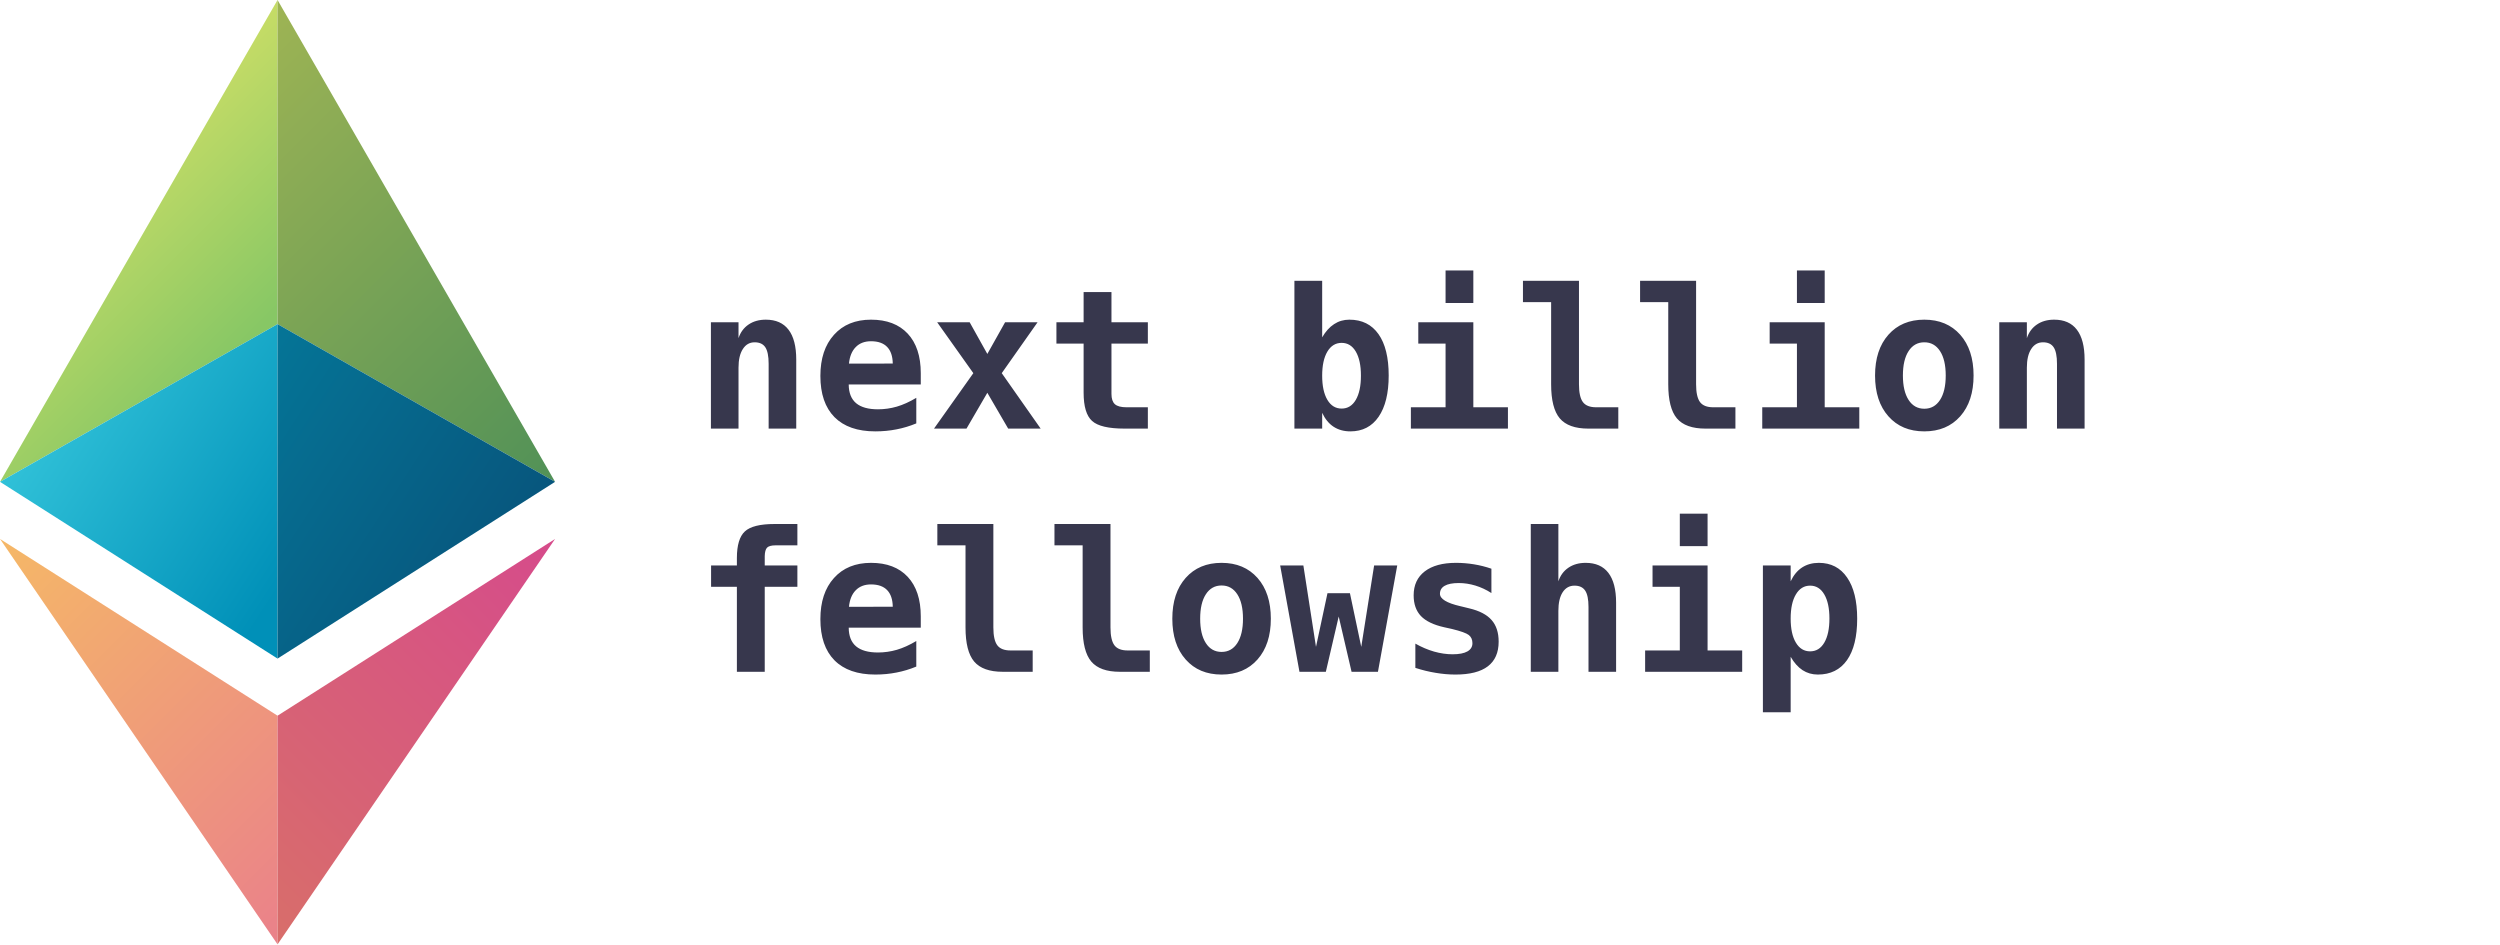
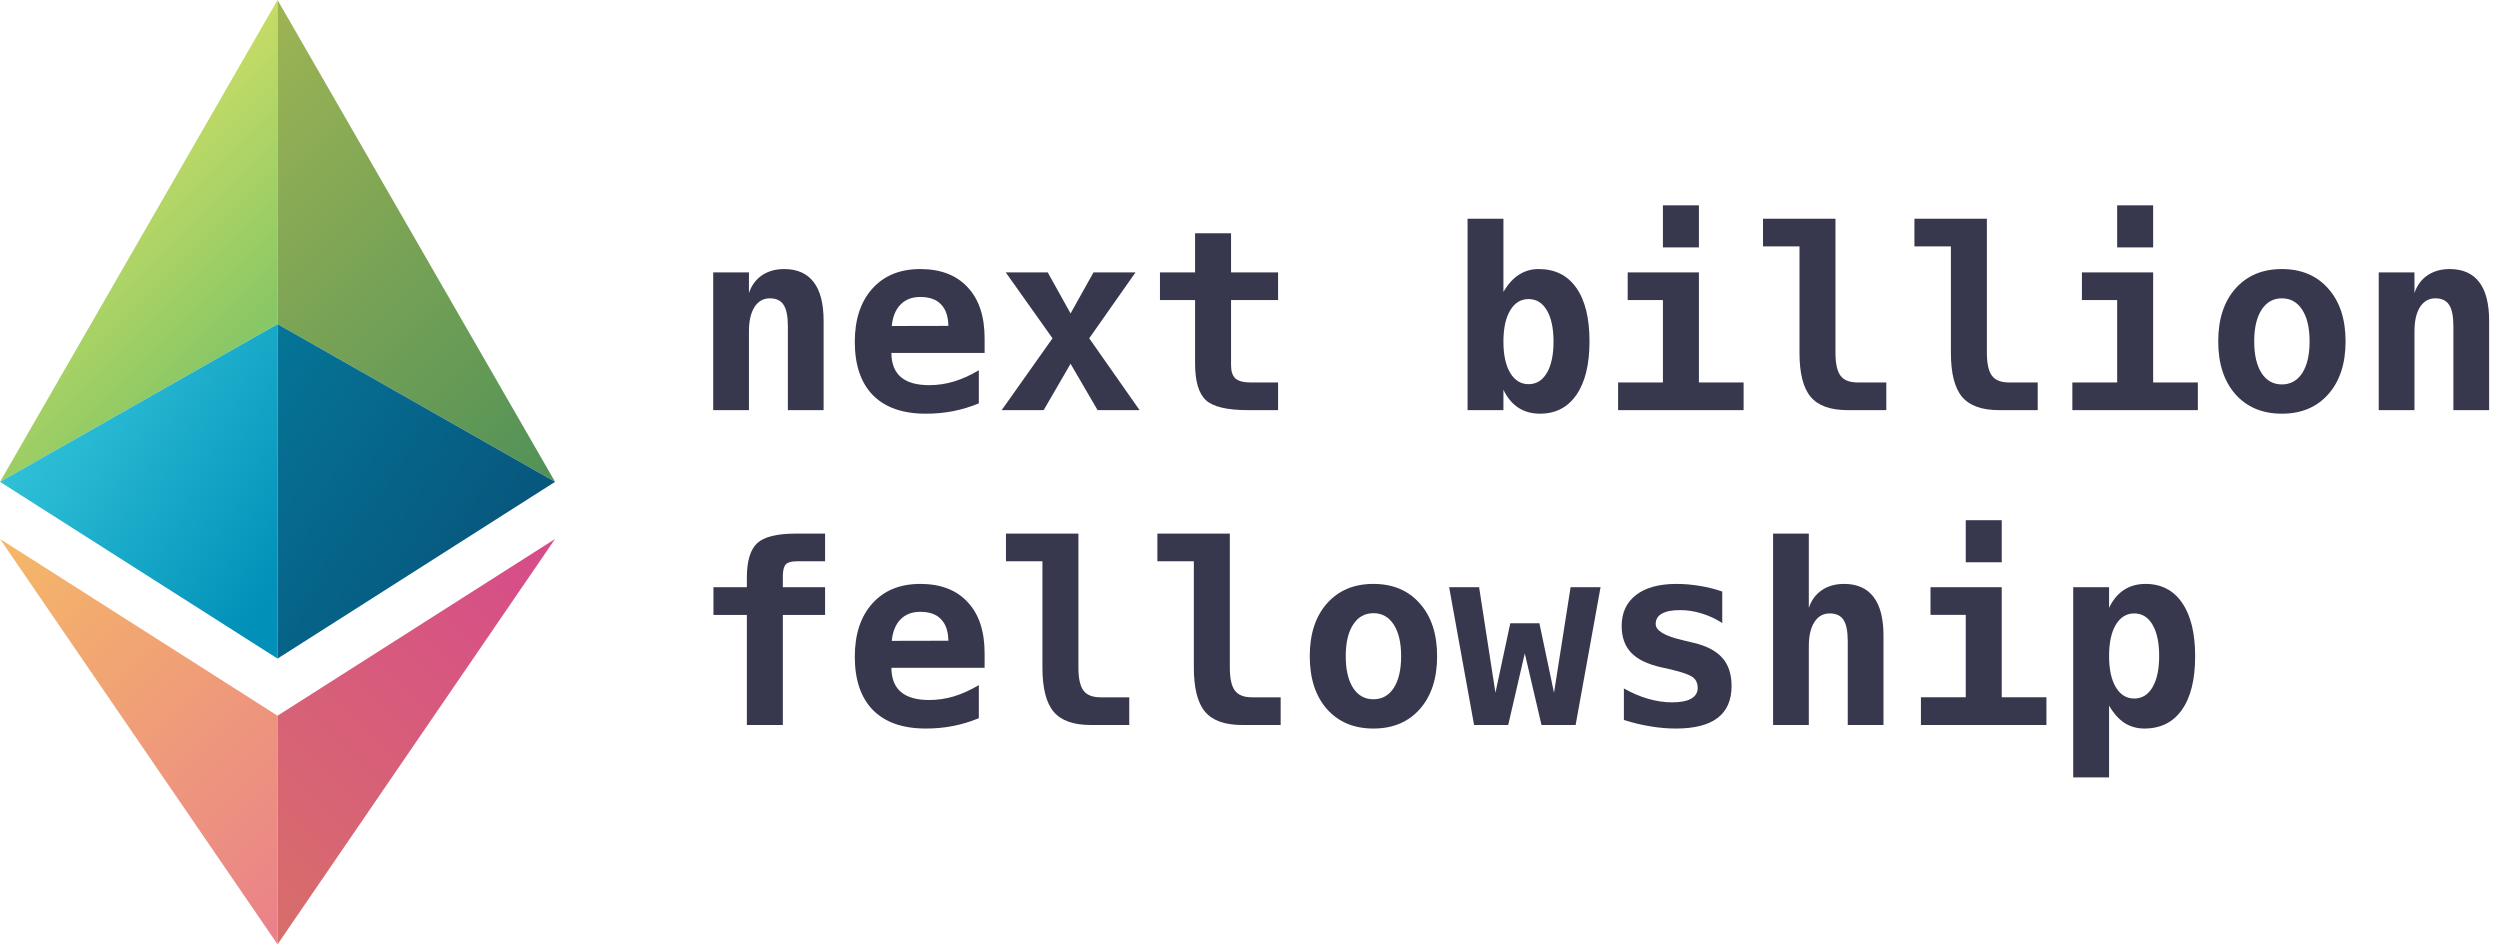
<svg xmlns="http://www.w3.org/2000/svg" version="1.1" id="Layer_1" x="0px" y="0px" width="479.766px" height="181.228px" viewBox="0 0 479.766 181.228" enable-background="new 0 0 479.766 181.228" xml:space="preserve">
  <defs id="defs251">
    <rect x="117.889" y="34.987" width="344.07" height="112.365" id="rect6483" />
    <rect x="131.031" y="157.312" width="282.719" height="23.916" id="rect4978" />
  </defs>
  <g id="g234">
    <g id="g232">
      <linearGradient id="SVGID_1_" gradientUnits="userSpaceOnUse" x1="-1.3" y1="104.726" x2="64.232" y2="170.258">
        <stop offset="0" style="stop-color:#F5B867" id="stop190" />
        <stop offset="1" style="stop-color:#EA818A" id="stop192" />
      </linearGradient>
      <polygon fill="url(#SVGID_1_)" points="0,103.426 53.262,181.228 53.262,137.348   " id="polygon195" />
      <linearGradient id="SVGID_2_" gradientUnits="userSpaceOnUse" x1="16.83" y1="36.432" x2="46.583" y2="66.185">
        <stop offset="0" style="stop-color:#C6DC66" id="stop197" />
        <stop offset="1" style="stop-color:#87C765" id="stop199" />
      </linearGradient>
      <polygon fill="url(#SVGID_2_)" points="53.262,62.032 53.262,0 0,92.466 53.262,62.201   " id="polygon202" />
      <linearGradient id="SVGID_3_" gradientUnits="userSpaceOnUse" x1="14.812" y1="69.658" x2="61.908" y2="100.243">
        <stop offset="0" style="stop-color:#30C1D8" id="stop204" />
        <stop offset="1" style="stop-color:#0090B8" id="stop206" />
      </linearGradient>
      <polygon fill="url(#SVGID_3_)" points="53.262,62.201 0,92.466 53.262,126.388   " id="polygon209" />
      <linearGradient id="SVGID_4_" gradientUnits="userSpaceOnUse" x1="42.292" y1="170.258" x2="107.824" y2="104.726">
        <stop offset="0" style="stop-color:#D86E6A" id="stop211" />
        <stop offset="1" style="stop-color:#D64B8B" id="stop213" />
      </linearGradient>
      <polygon fill="url(#SVGID_4_)" points="53.262,181.228 106.524,103.426 53.262,137.348   " id="polygon216" />
      <linearGradient id="SVGID_5_" gradientUnits="userSpaceOnUse" x1="37.712" y1="15.55" x2="110.575" y2="88.414">
        <stop offset="0" style="stop-color:#9EB454" id="stop218" />
        <stop offset="1" style="stop-color:#519157" id="stop220" />
      </linearGradient>
      <polygon fill="url(#SVGID_5_)" points="53.262,62.201 106.524,92.466 53.262,0 53.262,62.032   " id="polygon223" />
      <linearGradient id="SVGID_6_" gradientUnits="userSpaceOnUse" x1="39.59" y1="83.254" x2="90.877" y2="116.56">
        <stop offset="0" style="stop-color:#057597" id="stop225" />
        <stop offset="1" style="stop-color:#07567D" id="stop227" />
      </linearGradient>
      <polygon fill="url(#SVGID_6_)" points="53.262,126.388 106.524,92.466 53.262,62.201   " id="polygon230" />
    </g>
-     <text xml:space="preserve" id="text6481" style="font-weight:bold;font-size:37.333px;font-family:'DejaVu Sans Mono';-inkscape-font-specification:'DejaVu Sans Mono Bold';white-space:pre;shape-inside:url(#rect6483);fill:#37374d;fill-opacity:1;stroke-width:0" transform="translate(15.39781,14.2366)">
-       <tspan x="117.889" y="68.018" id="tspan6528">next billion
- </tspan>
-       <tspan x="117.889" y="114.684" id="tspan6530">fellowship
- </tspan>
-     </text>
+     <g aria-label="next billion fellowship " transform="matrix(1.13116,0,0,1.132903,-0.5344948,-3.697968)" id="text6481" style="font-weight:bold;font-size:42.667px;font-family:'DejaVu Sans Mono';-inkscape-font-specification:'DejaVu Sans Mono Bold';white-space:pre;shape-inside:url(#rect6483);fill:#37374d;stroke-width:0">
+       <path d="m 140.201,57.591 v 15.146 h -6.063 V 58.528 q 0,-2.542 -0.729,-3.625 -0.708,-1.104 -2.333,-1.104 -1.646,0 -2.604,1.479 -0.938,1.479 -0.938,4.104 v 13.354 h -6.062 v -23.333 h 6.062 v 3.5 q 0.646,-1.938 2.208,-3 1.562,-1.063 3.771,-1.063 3.313,0 5,2.208 1.688,2.188 1.688,6.542 z" id="path2964" />
+       <path d="m 166.535,71.591 q -2.125,0.875 -4.333,1.313 -2.208,0.438 -4.667,0.438 -5.854,0 -8.958,-3.125 -3.083,-3.146 -3.083,-9.042 0,-5.708 2.979,-9.021 2.979,-3.313 8.125,-3.313 5.188,0 8.042,3.083 2.875,3.063 2.875,8.646 v 2.479 H 151.701 q 0.021,2.75 1.625,4.104 1.604,1.354 4.792,1.354 2.104,0 4.146,-0.604 2.042,-0.604 4.271,-1.917 z m -5.167,-13.125 q -0.042,-2.417 -1.25,-3.646 -1.188,-1.25 -3.521,-1.25 -2.104,0 -3.354,1.292 -1.25,1.271 -1.479,3.625 z" id="path2966" />
+       <path d="m 193.118,49.403 -7.854,11.167 8.542,12.167 h -7.125 l -4.583,-7.854 -4.562,7.854 h -7.125 l 8.625,-12.167 -7.938,-11.167 h 7.125 l 3.875,6.958 3.896,-6.958 z" id="path2968" />
+       <path d="m 209.326,42.778 v 6.625 h 7.979 v 4.688 h -7.979 v 11.042 q 0,1.563 0.75,2.25 0.771,0.667 2.542,0.667 h 4.688 v 4.688 h -5.125 q -5.25,0 -7.104,-1.667 -1.854,-1.688 -1.854,-6.229 V 54.091 h -5.958 v -4.688 h 5.958 v -6.625 z" id="path2970" />
+       <path d="m 264.035,61.132 q 0,-3.375 -1.125,-5.292 -1.125,-1.917 -3.104,-1.917 -1.979,0 -3.125,1.917 -1.146,1.917 -1.146,5.292 0,3.375 1.146,5.292 1.146,1.917 3.125,1.917 1.979,0 3.104,-1.917 1.125,-1.917 1.125,-5.292 z m -8.5,-8.417 q 1.125,-1.938 2.604,-2.896 1.5,-0.979 3.375,-0.979 4.146,0 6.375,3.167 2.25,3.167 2.25,9.083 0,5.833 -2.208,9.042 -2.208,3.208 -6.208,3.208 -2.104,0 -3.667,-1.021 -1.562,-1.021 -2.521,-3.042 v 3.458 h -6.083 V 40.32 h 6.083 z" id="path2972" />
+       <path d="m 276.618,49.403 h 12.083 v 18.646 h 7.583 v 4.688 h -21.292 v -4.688 h 7.604 V 54.091 h -5.979 z m 5.979,-11.354 h 6.104 v 7.125 h -6.104 z" id="path2974" />
+       <path d="M 305.764,63.007 V 45.007 h -6.188 v -4.688 h 12.292 v 22.688 q 0,2.75 0.854,3.896 0.854,1.146 2.896,1.146 h 4.875 v 4.688 h -6.583 q -4.354,0 -6.25,-2.25 -1.896,-2.25 -1.896,-7.479 z" id="path2976" />
+       <path d="M 331.451,63.007 V 45.007 h -6.188 v -4.688 h 12.292 v 22.688 q 0,2.75 0.854,3.896 0.854,1.146 2.896,1.146 h 4.875 v 4.688 h -6.583 q -4.354,0 -6.25,-2.25 -1.896,-2.25 -1.896,-7.479 z" id="path2978" />
+       <path d="m 353.681,49.403 h 12.083 v 18.646 h 7.583 v 4.688 h -21.292 v -4.688 h 7.604 V 54.091 h -5.979 z m 5.979,-11.354 h 6.104 v 7.125 h -6.104 z" id="path2980" />
+       <path d="m 387.597,53.799 q -2.188,0 -3.438,1.938 -1.25,1.917 -1.25,5.354 0,3.438 1.25,5.375 1.25,1.917 3.438,1.917 2.208,0 3.458,-1.917 1.25,-1.938 1.25,-5.375 0,-3.438 -1.25,-5.354 -1.25,-1.938 -3.458,-1.938 z m -10.792,7.292 q 0,-5.646 2.917,-8.938 2.938,-3.313 7.875,-3.313 4.958,0 7.875,3.313 2.938,3.292 2.938,8.938 0,5.646 -2.938,8.958 -2.917,3.292 -7.875,3.292 -4.938,0 -7.875,-3.292 -2.917,-3.313 -2.917,-8.958 z" id="path2982" />
+       <path d="m 422.764,57.591 v 15.146 h -6.062 V 58.528 q 0,-2.542 -0.729,-3.625 -0.708,-1.104 -2.333,-1.104 -1.646,0 -2.604,1.479 -0.938,1.479 -0.938,4.104 v 13.354 h -6.063 v -23.333 h 6.063 v 3.5 q 0.646,-1.938 2.208,-3 1.562,-1.063 3.771,-1.063 3.312,0 5,2.208 1.688,2.188 1.688,6.542 z" id="path2984" />
+       <path d="m 133.285,100.695 v 2.042 h 7.167 v 4.688 h -7.167 v 18.646 h -6.104 v -18.646 h -5.667 v -4.688 h 5.667 v -1.625 q 0,-4.208 1.75,-5.833 1.75,-1.625 6.5,-1.625 h 5.021 v 4.688 h -4.771 q -1.375,0 -1.875,0.5 -0.479,0.5 -0.521,1.854 z" id="path2986" />
+       <path d="m 166.535,124.924 q -2.125,0.875 -4.333,1.312 -2.208,0.438 -4.667,0.438 -5.854,0 -8.958,-3.125 -3.083,-3.146 -3.083,-9.042 0,-5.708 2.979,-9.021 2.979,-3.312 8.125,-3.312 5.188,0 8.042,3.083 2.875,3.063 2.875,8.646 v 2.479 H 151.701 q 0.021,2.75 1.625,4.104 1.604,1.354 4.792,1.354 2.104,0 4.146,-0.604 2.042,-0.604 4.271,-1.917 z m -5.167,-13.125 q -0.042,-2.417 -1.25,-3.646 -1.188,-1.25 -3.521,-1.25 -2.104,0 -3.354,1.292 -1.25,1.271 -1.479,3.625 z" id="path2988" />
+       <path d="M 177.326,116.341 V 98.341 h -6.188 v -4.688 h 12.292 v 22.688 q 0,2.75 0.854,3.896 0.854,1.146 2.896,1.146 h 4.875 v 4.688 h -6.583 q -4.354,0 -6.25,-2.25 -1.896,-2.25 -1.896,-7.479 z" id="path2990" />
+       <path d="M 203.014,116.341 V 98.341 h -6.188 v -4.688 h 12.292 v 22.688 q 0,2.75 0.854,3.896 0.854,1.146 2.896,1.146 h 4.875 v 4.688 h -6.583 q -4.354,0 -6.25,-2.25 -1.896,-2.25 -1.896,-7.479 z" id="path2992" />
+       <path d="m 233.472,107.132 q -2.188,0 -3.438,1.938 -1.25,1.917 -1.25,5.354 0,3.438 1.25,5.375 1.25,1.917 3.438,1.917 2.208,0 3.458,-1.917 1.25,-1.938 1.25,-5.375 0,-3.438 -1.25,-5.354 -1.25,-1.938 -3.458,-1.938 z m -10.792,7.292 q 0,-5.646 2.917,-8.938 2.938,-3.312 7.875,-3.312 4.958,0 7.875,3.312 2.938,3.292 2.938,8.938 0,5.646 -2.938,8.958 -2.917,3.292 -7.875,3.292 -4.938,0 -7.875,-3.292 -2.917,-3.312 -2.917,-8.958 z" id="path2994" />
+       <path d="m 246.326,102.736 h 5.083 l 2.771,17.875 2.521,-11.771 h 4.938 l 2.479,11.771 2.813,-17.875 h 5.083 l -4.229,23.333 h -5.792 l -2.833,-12.125 -2.813,12.125 h -5.792 z" id="path2996" />
+       <path d="m 292.66,103.466 v 5.333 q -1.688,-1.083 -3.521,-1.625 -1.812,-0.562 -3.646,-0.562 -2.042,0 -3.083,0.604 -1.042,0.583 -1.042,1.75 0,1.667 4.458,2.708 l 0.229,0.062 1.75,0.417 q 3.333,0.792 4.875,2.563 1.562,1.75 1.562,4.75 0,3.604 -2.375,5.417 -2.354,1.792 -7.104,1.792 -2.104,0 -4.312,-0.375 -2.208,-0.354 -4.479,-1.083 v -5.333 q 2.021,1.146 4.104,1.75 2.104,0.604 4.062,0.604 2.146,0 3.25,-0.625 1.104,-0.625 1.104,-1.812 0,-1.167 -0.792,-1.792 -0.771,-0.625 -3.708,-1.333 l -1.688,-0.375 q -3.5,-0.792 -5.104,-2.479 -1.604,-1.688 -1.604,-4.521 0,-3.375 2.438,-5.25 2.438,-1.875 6.854,-1.875 1.979,0 3.938,0.333 1.979,0.312 3.833,0.958 z" id="path2998" />
+       <path d="m 320.014,110.924 v 15.146 h -6.063 v -14.208 q 0,-2.521 -0.729,-3.604 -0.708,-1.083 -2.333,-1.083 -1.667,0 -2.604,1.479 -0.938,1.458 -0.938,4.062 v 13.354 h -6.062 V 93.653 h 6.062 v 12.583 q 0.646,-1.938 2.208,-3 1.563,-1.062 3.771,-1.062 3.312,0 5,2.208 1.688,2.188 1.688,6.542 z" id="path3000" />
+       <path d="m 327.993,102.736 h 12.083 v 18.646 h 7.583 v 4.688 h -21.292 v -4.688 h 7.604 v -13.958 h -5.979 z m 5.979,-11.354 h 6.104 v 7.125 h -6.104 z" id="path3002" />
+       <path d="m 358.285,122.778 v 12.167 h -6.083 v -32.208 h 6.083 v 3.5 q 0.958,-2.021 2.521,-3.042 1.562,-1.021 3.667,-1.021 4,0 6.208,3.208 2.208,3.208 2.208,9.042 0,5.917 -2.25,9.083 -2.229,3.167 -6.375,3.167 -1.875,0 -3.375,-0.958 -1.479,-0.979 -2.604,-2.938 z m 8.5,-8.396 q 0,-3.375 -1.125,-5.292 -1.125,-1.917 -3.104,-1.917 -1.979,0 -3.125,1.917 -1.146,1.917 -1.146,5.292 0,3.375 1.146,5.292 1.146,1.917 3.125,1.917 1.979,0 3.104,-1.917 1.125,-1.917 1.125,-5.292 z" id="path3004" />
+     </g>
  </g>
  <g id="g236">
</g>
  <g id="g238">
</g>
  <g id="g240">
</g>
  <g id="g242">
</g>
  <g id="g244">
</g>
  <g id="g246">
</g>
  <path style="fill:#000000;fill-opacity:0;stroke-width:0" d="m 145.984,73.726 v -8.925 h -3.668 -3.668 V 61.621 58.442 h 3.668 3.668 v -2.891 c 0,-3.434 0.342,-4.665 1.739,-6.252 1.966,-2.234 4.277,-2.835 10.916,-2.838 l 4.218,-0.002 v 3.163 3.163 l -4.151,0.077 c -5.235,0.097 -5.221,0.088 -5.349,3.385 l -0.086,2.194 h 5.526 5.526 v 3.179 3.179 h -5.502 -5.502 v 8.925 8.925 h -3.668 -3.668 z" id="path2489" />
  <path style="fill:#000000;fill-opacity:0;stroke-width:0" d="m 145.984,73.726 v -8.925 h -3.668 -3.668 V 61.621 58.442 h 3.668 3.668 v -2.891 c 0,-3.434 0.342,-4.665 1.739,-6.252 1.966,-2.234 4.277,-2.835 10.916,-2.838 l 4.218,-0.002 v 3.163 3.163 l -4.151,0.077 c -5.235,0.097 -5.221,0.088 -5.349,3.385 l -0.086,2.194 h 5.526 5.526 v 3.179 3.179 h -5.502 -5.502 v 8.925 8.925 h -3.668 -3.668 z" id="path2491" />
</svg>
